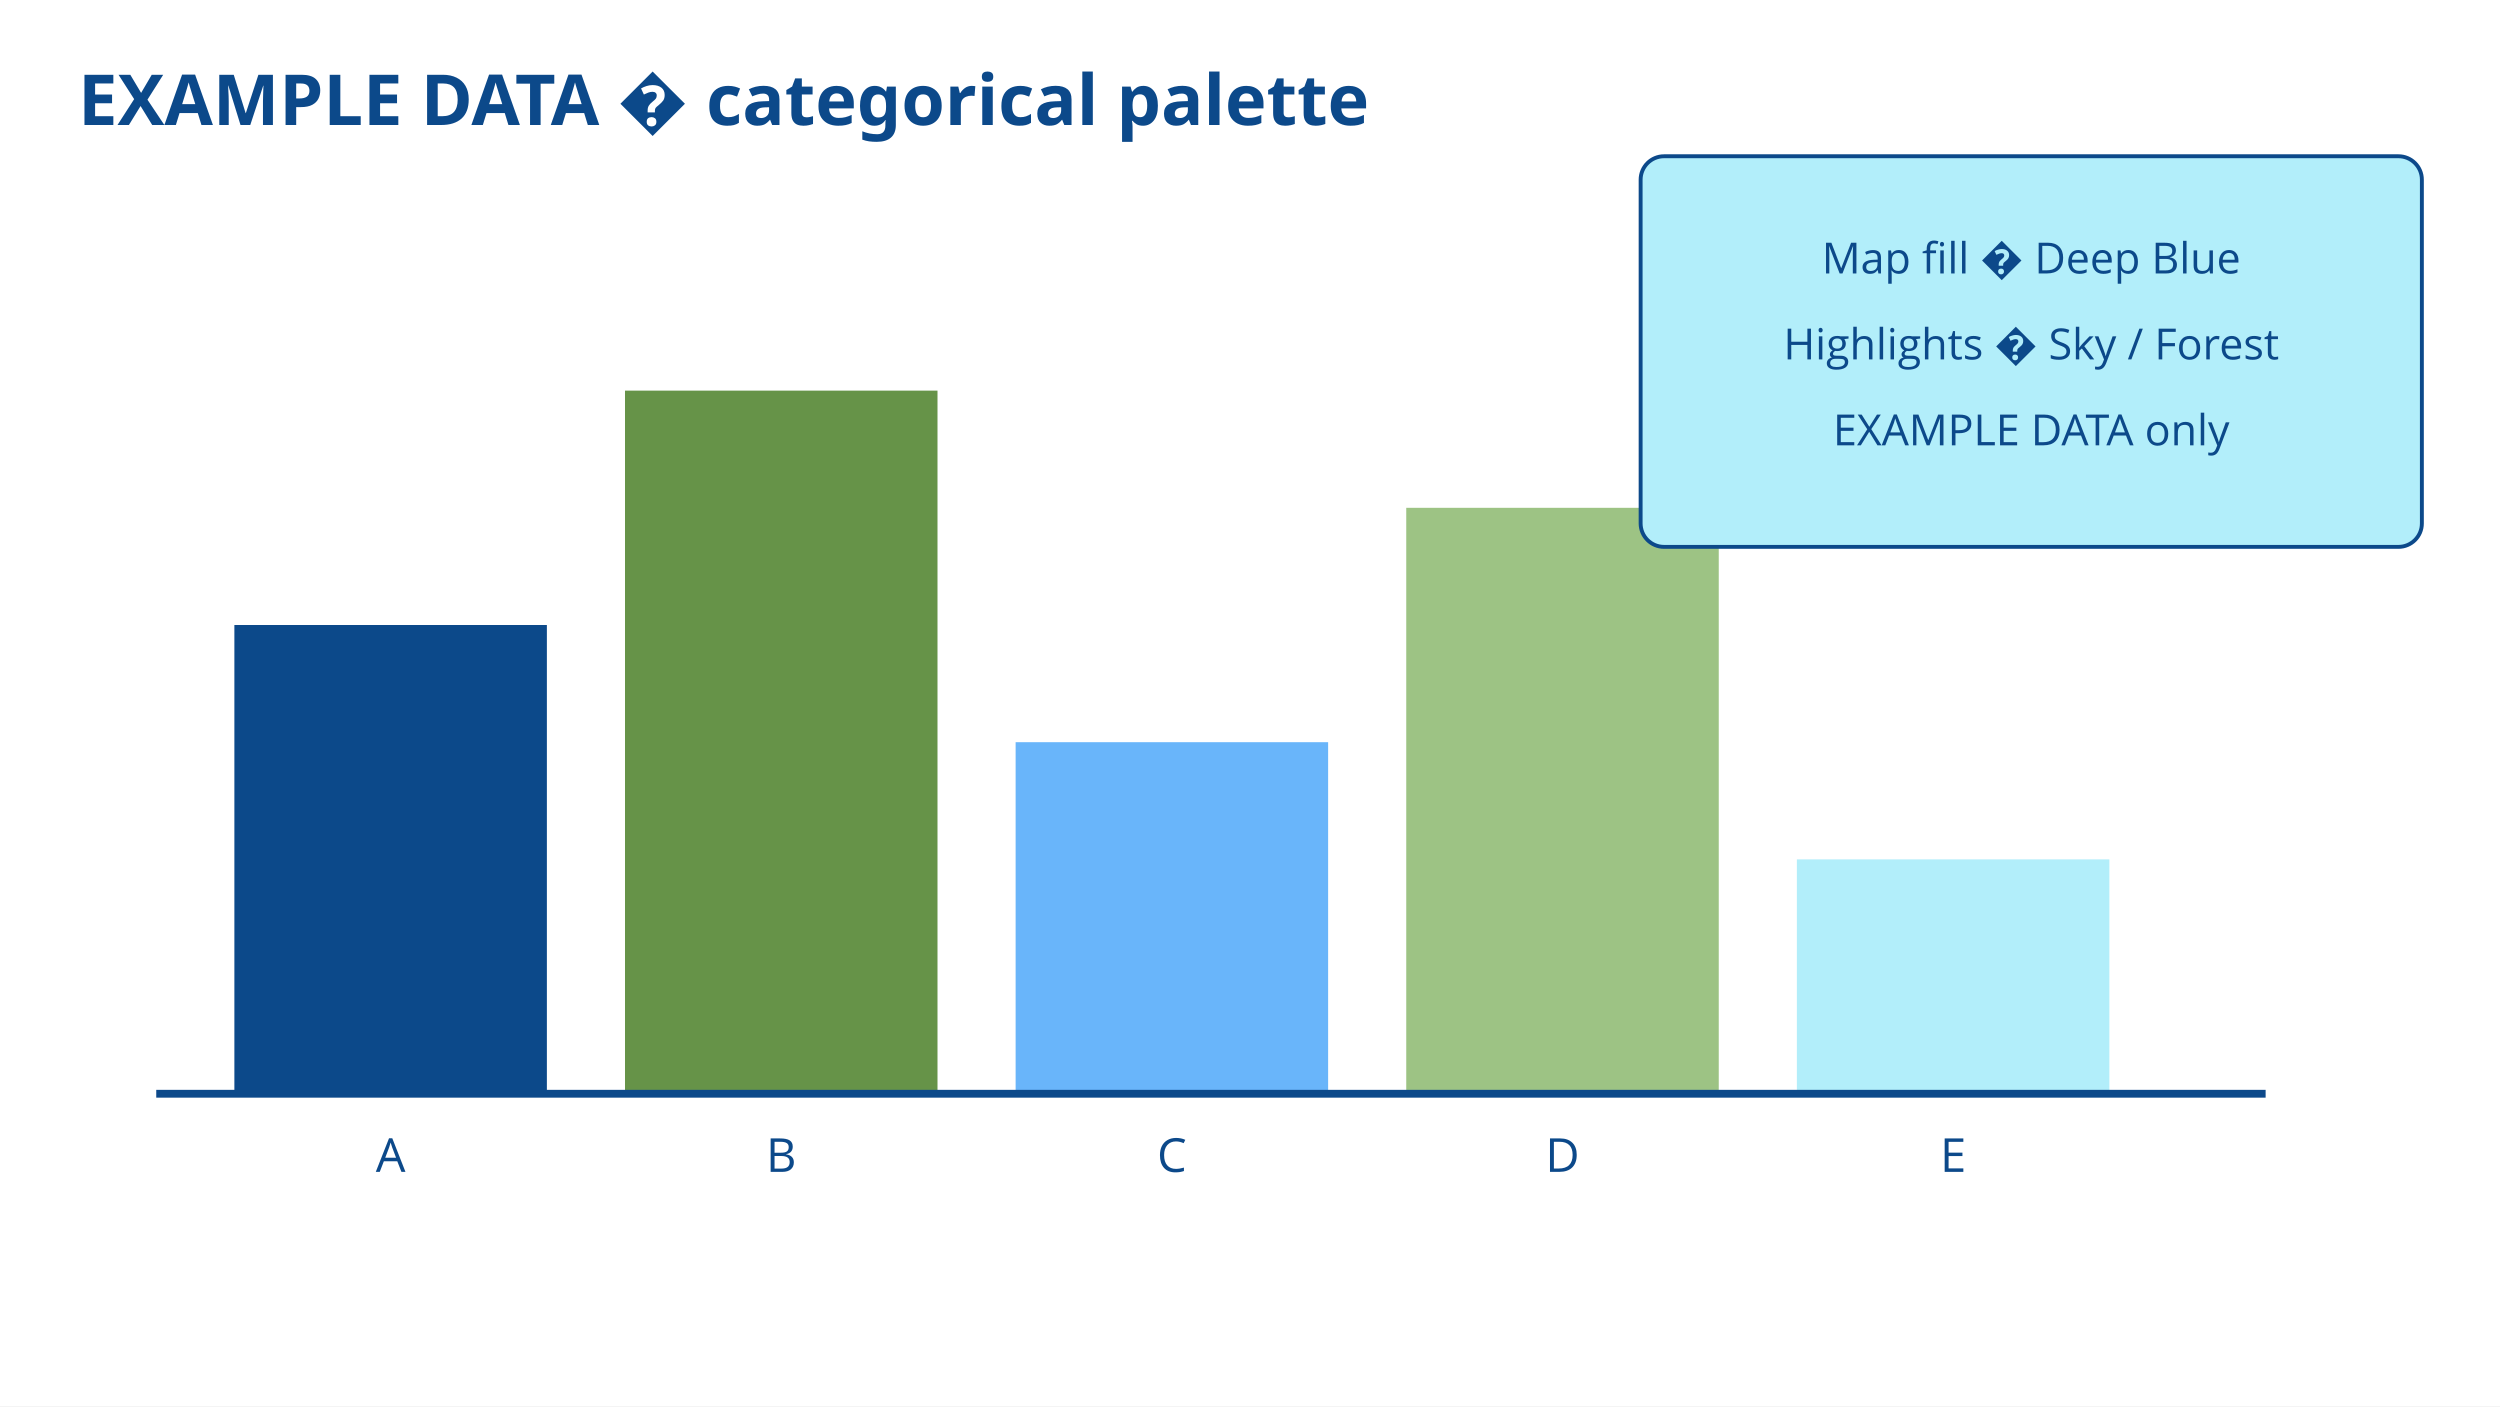
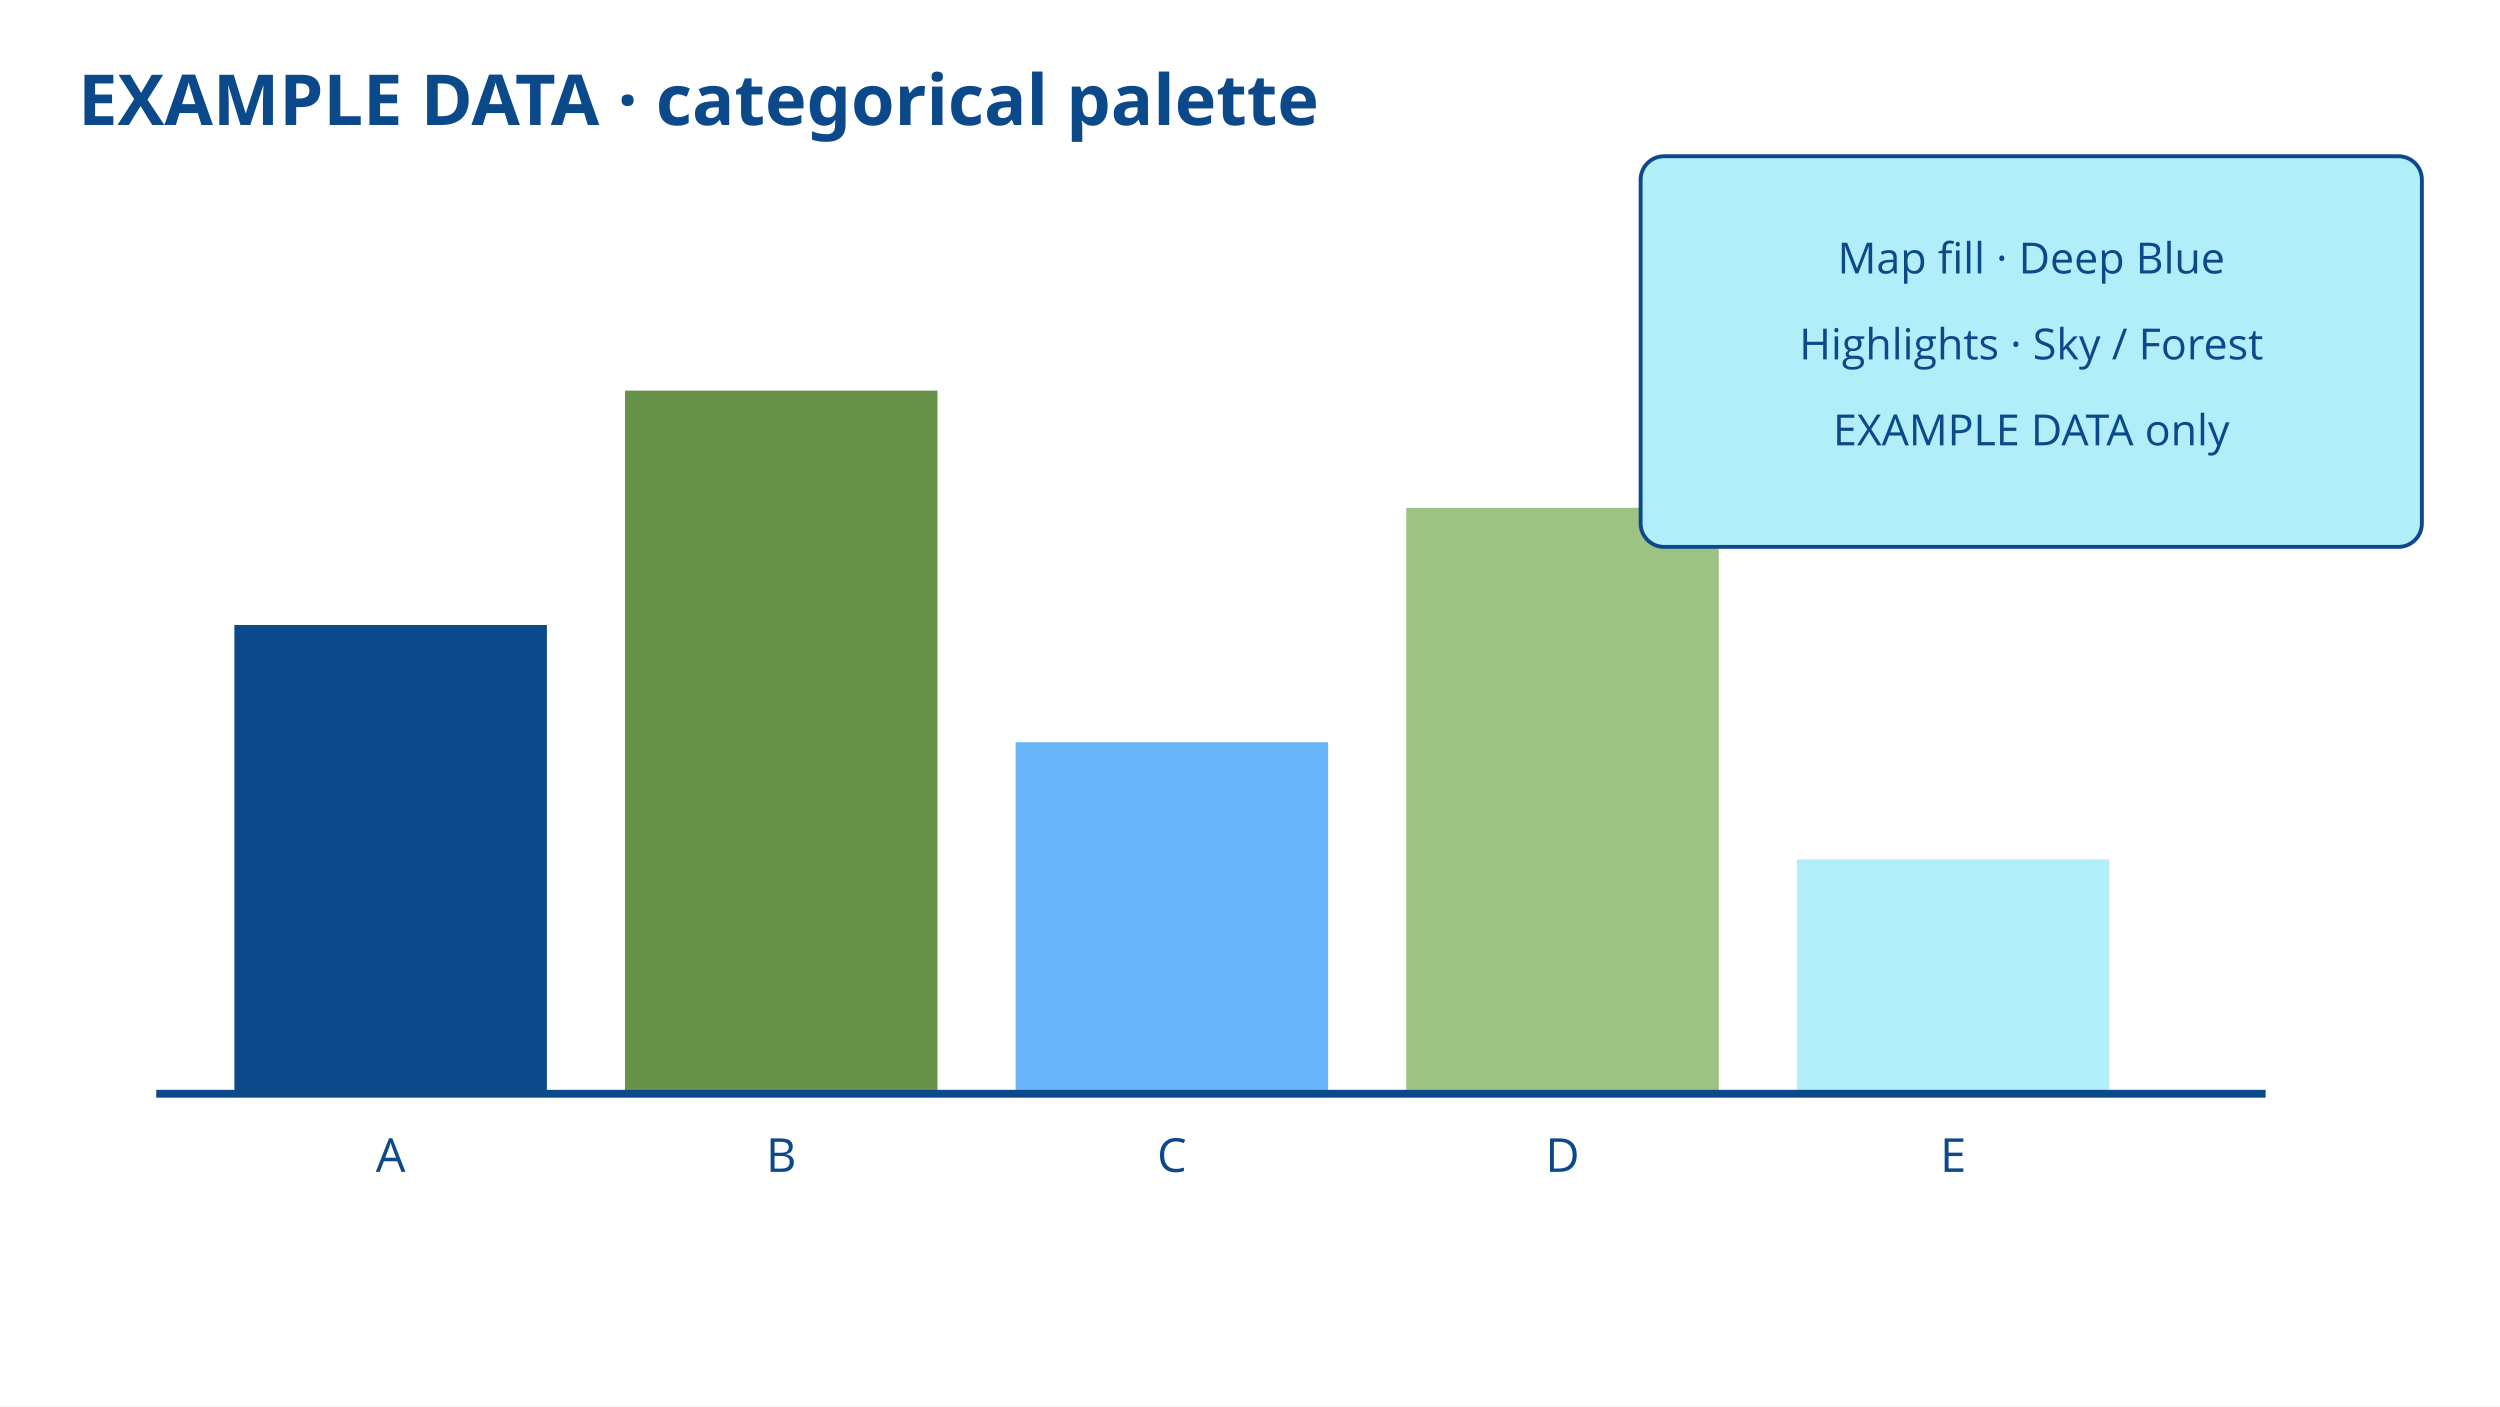
<svg xmlns="http://www.w3.org/2000/svg" viewBox="0 0 640 360" width="640" height="360" role="img" aria-label="EXAMPLE DATA chart">
+   <defs>
+     <style>
+       @font-face {
+         font-family: "Titillium Web";
+         font-weight: 700;
+         src: url("../fonts/TitilliumWeb-Bold.ttf") format("truetype");
+       }
+       @font-face {
+         font-family: "Open Sans";
+         font-weight: 400;
+         src: url("../fonts/OpenSans-Regular.ttf") format("truetype");
+       }
+       .t { font-family: "Titillium Web", sans-serif; font-weight: 700; fill: #0C498A; }
+       .b { font-family: "Open Sans", sans-serif; fill: #0C498A; }
+     </style>
+   </defs>
  <rect width="640" height="360" fill="#FFFFFF" />
-   <text x="20" y="32" font-family="Titillium Web, sans-serif" font-weight="700" font-size="18" fill="#0C498A">EXAMPLE DATA � categorical palette</text>
+   <text x="20" y="32" class="t" font-size="18">EXAMPLE DATA · categorical palette</text>
  <rect x="60" y="160" width="80" height="120" fill="#0C498A" />
  <rect x="160" y="100" width="80" height="180" fill="#669348" />
  <rect x="260" y="190" width="80" height="90" fill="#69B5FA" />
  <rect x="360" y="130" width="80" height="150" fill="#9DC384" />
  <rect x="460" y="220" width="80" height="60" fill="#B2EEFA" />
  <line x1="40" y1="280" x2="580" y2="280" stroke="#0C498A" stroke-width="2" />
-   <text x="100" y="300" text-anchor="middle" font-family="Open Sans, sans-serif" font-size="12" fill="#0C498A">A</text>
-   <text x="200" y="300" text-anchor="middle" font-family="Open Sans, sans-serif" font-size="12" fill="#0C498A">B</text>
-   <text x="300" y="300" text-anchor="middle" font-family="Open Sans, sans-serif" font-size="12" fill="#0C498A">C</text>
-   <text x="400" y="300" text-anchor="middle" font-family="Open Sans, sans-serif" font-size="12" fill="#0C498A">D</text>
-   <text x="500" y="300" text-anchor="middle" font-family="Open Sans, sans-serif" font-size="12" fill="#0C498A">E</text>
+   <text x="100" y="300" text-anchor="middle" class="b" font-size="12">A</text>
+   <text x="200" y="300" text-anchor="middle" class="b" font-size="12">B</text>
+   <text x="300" y="300" text-anchor="middle" class="b" font-size="12">C</text>
+   <text x="400" y="300" text-anchor="middle" class="b" font-size="12">D</text>
+   <text x="500" y="300" text-anchor="middle" class="b" font-size="12">E</text>
  <rect x="420" y="40" width="200" height="100" rx="6" fill="#B2EEFA" stroke="#0C498A" />
-   <text x="520" y="70" text-anchor="middle" font-family="Open Sans, sans-serif" font-size="11" fill="#0C498A">Map fill � Deep Blue</text>
-   <text x="520" y="92" text-anchor="middle" font-family="Open Sans, sans-serif" font-size="11" fill="#0C498A">Highlights � Sky / Forest</text>
-   <text x="520" y="114" text-anchor="middle" font-family="Open Sans, sans-serif" font-size="11" fill="#0C498A">EXAMPLE DATA only</text>
+   <text x="520" y="70" text-anchor="middle" class="b" font-size="11">Map fill · Deep Blue</text>
+   <text x="520" y="92" text-anchor="middle" class="b" font-size="11">Highlights · Sky / Forest</text>
+   <text x="520" y="114" text-anchor="middle" class="b" font-size="11">EXAMPLE DATA only</text>
</svg>
